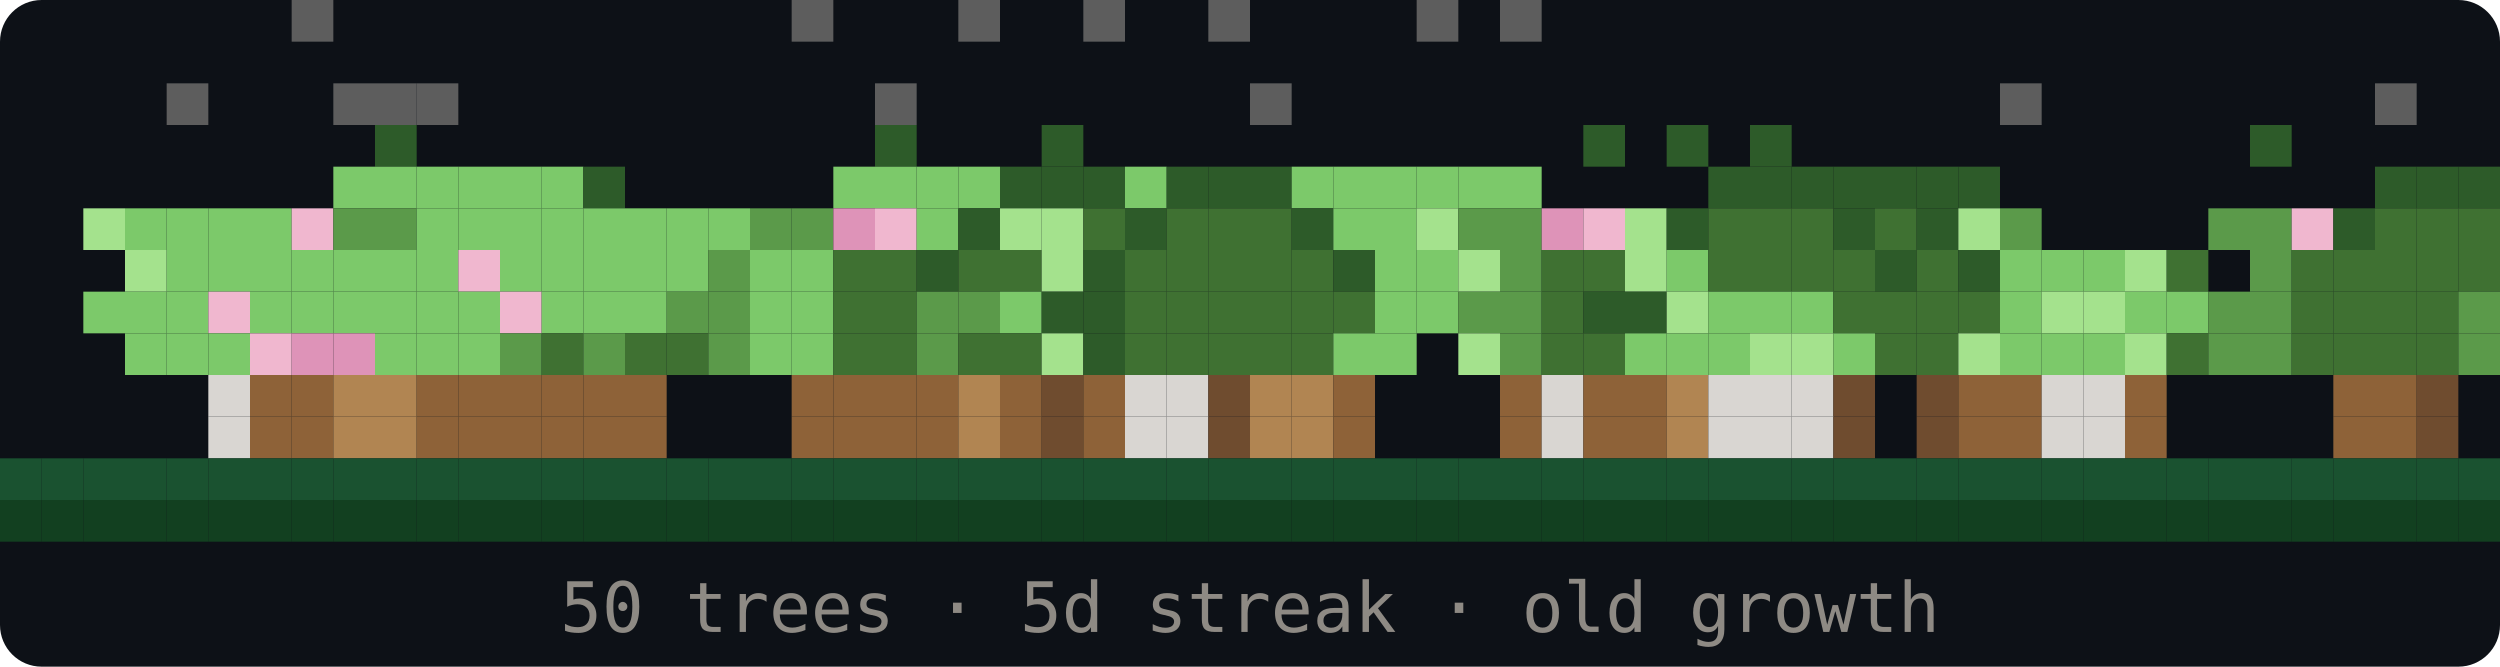
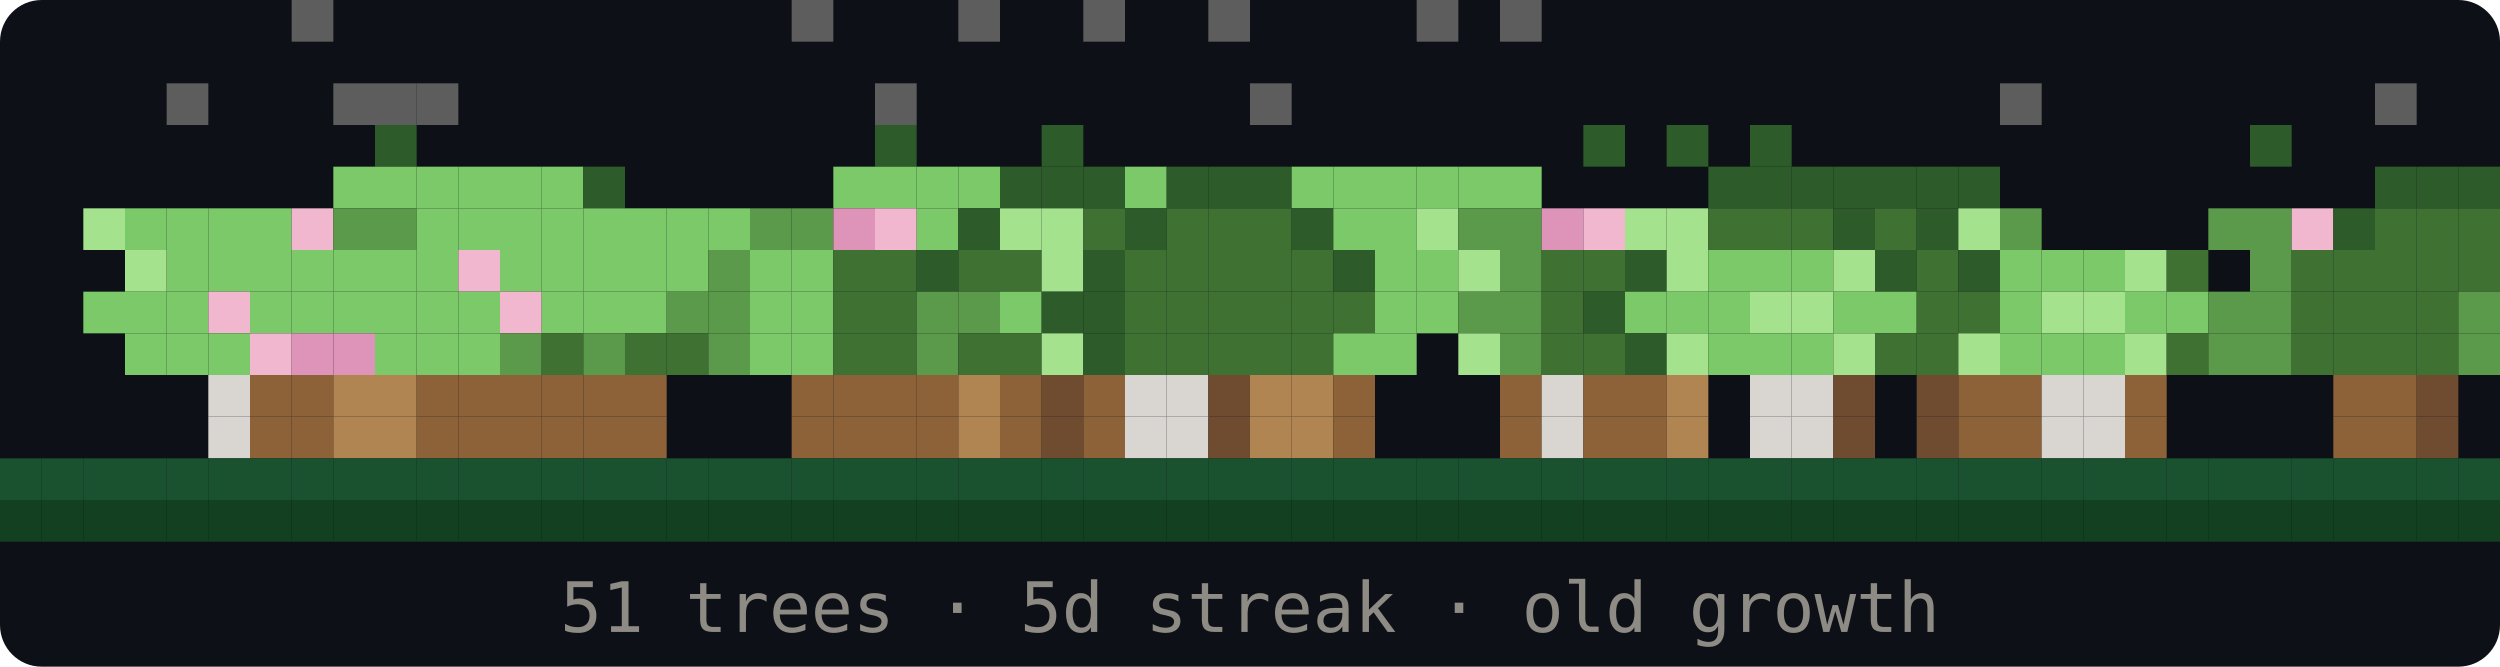
<svg xmlns="http://www.w3.org/2000/svg" width="360" height="96" viewBox="0 0 360 96">
  <rect width="360" height="96" fill="#0d1117" rx="6" />
  <rect x="42" y="0" width="6" height="6" fill="#5d5d5d" />
  <rect x="114" y="0" width="6" height="6" fill="#5d5d5d" />
  <rect x="138" y="0" width="6" height="6" fill="#5d5d5d" />
  <rect x="156" y="0" width="6" height="6" fill="#5d5d5d" />
  <rect x="174" y="0" width="6" height="6" fill="#5d5d5d" />
  <rect x="204" y="0" width="6" height="6" fill="#5d5d5d" />
  <rect x="216" y="0" width="6" height="6" fill="#5d5d5d" />
  <rect x="24" y="12" width="6" height="6" fill="#5d5d5d" />
  <rect x="48" y="12" width="6" height="6" fill="#5d5d5d" />
  <rect x="54" y="12" width="6" height="6" fill="#5d5d5d" />
  <rect x="60" y="12" width="6" height="6" fill="#5d5d5d" />
  <rect x="126" y="12" width="6" height="6" fill="#5d5d5d" />
  <rect x="180" y="12" width="6" height="6" fill="#5d5d5d" />
  <rect x="288" y="12" width="6" height="6" fill="#5d5d5d" />
  <rect x="342" y="12" width="6" height="6" fill="#5d5d5d" />
  <rect x="54" y="18" width="6" height="6" fill="#2d5b29" />
  <rect x="126" y="18" width="6" height="6" fill="#2d5b29" />
  <rect x="150" y="18" width="6" height="6" fill="#2d5b29" />
  <rect x="228" y="18" width="6" height="6" fill="#2d5b29" />
  <rect x="240" y="18" width="6" height="6" fill="#2d5b29" />
  <rect x="252" y="18" width="6" height="6" fill="#2d5b29" />
  <rect x="324" y="18" width="6" height="6" fill="#2d5b29" />
  <rect x="48" y="24" width="6" height="6" fill="#7cc96a" />
  <rect x="54" y="24" width="6" height="6" fill="#7cc96a" />
  <rect x="60" y="24" width="6" height="6" fill="#7cc96a" />
  <rect x="66" y="24" width="6" height="6" fill="#7cc96a" />
  <rect x="72" y="24" width="6" height="6" fill="#7cc96a" />
  <rect x="78" y="24" width="6" height="6" fill="#7cc96a" />
  <rect x="84" y="24" width="6" height="6" fill="#2d5b29" />
  <rect x="120" y="24" width="6" height="6" fill="#7cc96a" />
  <rect x="126" y="24" width="6" height="6" fill="#7cc96a" />
  <rect x="132" y="24" width="6" height="6" fill="#7cc96a" />
  <rect x="138" y="24" width="6" height="6" fill="#7cc96a" />
  <rect x="144" y="24" width="6" height="6" fill="#2d5b29" />
  <rect x="150" y="24" width="6" height="6" fill="#2d5b29" />
  <rect x="156" y="24" width="6" height="6" fill="#2d5b29" />
  <rect x="162" y="24" width="6" height="6" fill="#7cc96a" />
  <rect x="168" y="24" width="6" height="6" fill="#2d5b29" />
  <rect x="174" y="24" width="6" height="6" fill="#2d5b29" />
  <rect x="180" y="24" width="6" height="6" fill="#2d5b29" />
  <rect x="186" y="24" width="6" height="6" fill="#7cc96a" />
  <rect x="192" y="24" width="6" height="6" fill="#7cc96a" />
  <rect x="198" y="24" width="6" height="6" fill="#7cc96a" />
  <rect x="204" y="24" width="6" height="6" fill="#7cc96a" />
  <rect x="210" y="24" width="6" height="6" fill="#7cc96a" />
  <rect x="216" y="24" width="6" height="6" fill="#7cc96a" />
  <rect x="246" y="24" width="6" height="6" fill="#2d5b29" />
  <rect x="252" y="24" width="6" height="6" fill="#2d5b29" />
  <rect x="258" y="24" width="6" height="6" fill="#2d5b29" />
  <rect x="264" y="24" width="6" height="6" fill="#2d5b29" />
  <rect x="270" y="24" width="6" height="6" fill="#2d5b29" />
  <rect x="276" y="24" width="6" height="6" fill="#2d5b29" />
  <rect x="282" y="24" width="6" height="6" fill="#2d5b29" />
  <rect x="342" y="24" width="6" height="6" fill="#2d5b29" />
  <rect x="348" y="24" width="6" height="6" fill="#2d5b29" />
  <rect x="354" y="24" width="6" height="6" fill="#2d5b29" />
  <rect x="12" y="30" width="6" height="6" fill="#a4e28d" />
  <rect x="18" y="30" width="6" height="6" fill="#7cc96a" />
  <rect x="24" y="30" width="6" height="6" fill="#7cc96a" />
  <rect x="30" y="30" width="6" height="6" fill="#7cc96a" />
  <rect x="36" y="30" width="6" height="6" fill="#7cc96a" />
  <rect x="42" y="30" width="6" height="6" fill="#f0b7cf" />
  <rect x="48" y="30" width="6" height="6" fill="#5b9a4a" />
  <rect x="54" y="30" width="6" height="6" fill="#5b9a4a" />
  <rect x="60" y="30" width="6" height="6" fill="#7cc96a" />
  <rect x="66" y="30" width="6" height="6" fill="#7cc96a" />
  <rect x="72" y="30" width="6" height="6" fill="#7cc96a" />
  <rect x="78" y="30" width="6" height="6" fill="#7cc96a" />
  <rect x="84" y="30" width="6" height="6" fill="#7cc96a" />
  <rect x="90" y="30" width="6" height="6" fill="#7cc96a" />
  <rect x="96" y="30" width="6" height="6" fill="#7cc96a" />
  <rect x="102" y="30" width="6" height="6" fill="#7cc96a" />
  <rect x="108" y="30" width="6" height="6" fill="#5b9a4a" />
  <rect x="114" y="30" width="6" height="6" fill="#5b9a4a" />
  <rect x="120" y="30" width="6" height="6" fill="#de93b8" />
  <rect x="126" y="30" width="6" height="6" fill="#f0b7cf" />
  <rect x="132" y="30" width="6" height="6" fill="#7cc96a" />
  <rect x="138" y="30" width="6" height="6" fill="#2d5b29" />
  <rect x="144" y="30" width="6" height="6" fill="#a4e28d" />
  <rect x="150" y="30" width="6" height="6" fill="#a4e28d" />
  <rect x="156" y="30" width="6" height="6" fill="#3f7132" />
  <rect x="162" y="30" width="6" height="6" fill="#2d5b29" />
  <rect x="168" y="30" width="6" height="6" fill="#3f7132" />
  <rect x="174" y="30" width="6" height="6" fill="#3f7132" />
  <rect x="180" y="30" width="6" height="6" fill="#3f7132" />
  <rect x="186" y="30" width="6" height="6" fill="#2d5b29" />
  <rect x="192" y="30" width="6" height="6" fill="#7cc96a" />
  <rect x="198" y="30" width="6" height="6" fill="#7cc96a" />
  <rect x="204" y="30" width="6" height="6" fill="#a4e28d" />
  <rect x="210" y="30" width="6" height="6" fill="#5b9a4a" />
  <rect x="216" y="30" width="6" height="6" fill="#5b9a4a" />
  <rect x="222" y="30" width="6" height="6" fill="#de93b8" />
  <rect x="228" y="30" width="6" height="6" fill="#f0b7cf" />
  <rect x="234" y="30" width="6" height="6" fill="#a4e28d" />
-   <rect x="240" y="30" width="6" height="6" fill="#2d5b29" />
+   <rect x="240" y="30" width="6" height="6" fill="#a4e28d" />
  <rect x="246" y="30" width="6" height="6" fill="#3f7132" />
  <rect x="252" y="30" width="6" height="6" fill="#3f7132" />
  <rect x="258" y="30" width="6" height="6" fill="#3f7132" />
  <rect x="264" y="30" width="6" height="6" fill="#2d5b29" />
  <rect x="270" y="30" width="6" height="6" fill="#3f7132" />
  <rect x="276" y="30" width="6" height="6" fill="#2d5b29" />
  <rect x="282" y="30" width="6" height="6" fill="#a4e28d" />
  <rect x="288" y="30" width="6" height="6" fill="#5b9a4a" />
  <rect x="318" y="30" width="6" height="6" fill="#5b9a4a" />
  <rect x="324" y="30" width="6" height="6" fill="#5b9a4a" />
  <rect x="330" y="30" width="6" height="6" fill="#f0b7cf" />
  <rect x="336" y="30" width="6" height="6" fill="#2d5b29" />
  <rect x="342" y="30" width="6" height="6" fill="#3f7132" />
  <rect x="348" y="30" width="6" height="6" fill="#3f7132" />
  <rect x="354" y="30" width="6" height="6" fill="#3f7132" />
  <rect x="18" y="36" width="6" height="6" fill="#a4e28d" />
  <rect x="24" y="36" width="6" height="6" fill="#7cc96a" />
  <rect x="30" y="36" width="6" height="6" fill="#7cc96a" />
  <rect x="36" y="36" width="6" height="6" fill="#7cc96a" />
  <rect x="42" y="36" width="6" height="6" fill="#7cc96a" />
  <rect x="48" y="36" width="6" height="6" fill="#7cc96a" />
  <rect x="54" y="36" width="6" height="6" fill="#7cc96a" />
  <rect x="60" y="36" width="6" height="6" fill="#7cc96a" />
  <rect x="66" y="36" width="6" height="6" fill="#f0b7cf" />
  <rect x="72" y="36" width="6" height="6" fill="#7cc96a" />
  <rect x="78" y="36" width="6" height="6" fill="#7cc96a" />
  <rect x="84" y="36" width="6" height="6" fill="#7cc96a" />
  <rect x="90" y="36" width="6" height="6" fill="#7cc96a" />
  <rect x="96" y="36" width="6" height="6" fill="#7cc96a" />
  <rect x="102" y="36" width="6" height="6" fill="#5b9a4a" />
  <rect x="108" y="36" width="6" height="6" fill="#7cc96a" />
  <rect x="114" y="36" width="6" height="6" fill="#7cc96a" />
  <rect x="120" y="36" width="6" height="6" fill="#3f7132" />
  <rect x="126" y="36" width="6" height="6" fill="#3f7132" />
  <rect x="132" y="36" width="6" height="6" fill="#2d5b29" />
  <rect x="138" y="36" width="6" height="6" fill="#3f7132" />
  <rect x="144" y="36" width="6" height="6" fill="#3f7132" />
  <rect x="150" y="36" width="6" height="6" fill="#a4e28d" />
  <rect x="156" y="36" width="6" height="6" fill="#2d5b29" />
  <rect x="162" y="36" width="6" height="6" fill="#3f7132" />
  <rect x="168" y="36" width="6" height="6" fill="#3f7132" />
  <rect x="174" y="36" width="6" height="6" fill="#3f7132" />
  <rect x="180" y="36" width="6" height="6" fill="#3f7132" />
  <rect x="186" y="36" width="6" height="6" fill="#3f7132" />
  <rect x="192" y="36" width="6" height="6" fill="#2d5b29" />
  <rect x="198" y="36" width="6" height="6" fill="#7cc96a" />
  <rect x="204" y="36" width="6" height="6" fill="#7cc96a" />
  <rect x="210" y="36" width="6" height="6" fill="#a4e28d" />
  <rect x="216" y="36" width="6" height="6" fill="#5b9a4a" />
  <rect x="222" y="36" width="6" height="6" fill="#3f7132" />
  <rect x="228" y="36" width="6" height="6" fill="#3f7132" />
-   <rect x="234" y="36" width="6" height="6" fill="#a4e28d" />
-   <rect x="240" y="36" width="6" height="6" fill="#7cc96a" />
-   <rect x="246" y="36" width="6" height="6" fill="#3f7132" />
-   <rect x="252" y="36" width="6" height="6" fill="#3f7132" />
-   <rect x="258" y="36" width="6" height="6" fill="#3f7132" />
-   <rect x="264" y="36" width="6" height="6" fill="#3f7132" />
+   <rect x="234" y="36" width="6" height="6" fill="#2d5b29" />
+   <rect x="240" y="36" width="6" height="6" fill="#a4e28d" />
+   <rect x="246" y="36" width="6" height="6" fill="#7cc96a" />
+   <rect x="252" y="36" width="6" height="6" fill="#7cc96a" />
+   <rect x="258" y="36" width="6" height="6" fill="#7cc96a" />
+   <rect x="264" y="36" width="6" height="6" fill="#a4e28d" />
  <rect x="270" y="36" width="6" height="6" fill="#2d5b29" />
  <rect x="276" y="36" width="6" height="6" fill="#3f7132" />
  <rect x="282" y="36" width="6" height="6" fill="#2d5b29" />
  <rect x="288" y="36" width="6" height="6" fill="#7cc96a" />
  <rect x="294" y="36" width="6" height="6" fill="#7cc96a" />
  <rect x="300" y="36" width="6" height="6" fill="#7cc96a" />
  <rect x="306" y="36" width="6" height="6" fill="#a4e28d" />
  <rect x="312" y="36" width="6" height="6" fill="#3f7132" />
  <rect x="324" y="36" width="6" height="6" fill="#5b9a4a" />
  <rect x="330" y="36" width="6" height="6" fill="#3f7132" />
  <rect x="336" y="36" width="6" height="6" fill="#3f7132" />
  <rect x="342" y="36" width="6" height="6" fill="#3f7132" />
  <rect x="348" y="36" width="6" height="6" fill="#3f7132" />
  <rect x="354" y="36" width="6" height="6" fill="#3f7132" />
  <rect x="12" y="42" width="6" height="6" fill="#7cc96a" />
  <rect x="18" y="42" width="6" height="6" fill="#7cc96a" />
  <rect x="24" y="42" width="6" height="6" fill="#7cc96a" />
  <rect x="30" y="42" width="6" height="6" fill="#f0b7cf" />
  <rect x="36" y="42" width="6" height="6" fill="#7cc96a" />
  <rect x="42" y="42" width="6" height="6" fill="#7cc96a" />
  <rect x="48" y="42" width="6" height="6" fill="#7cc96a" />
  <rect x="54" y="42" width="6" height="6" fill="#7cc96a" />
  <rect x="60" y="42" width="6" height="6" fill="#7cc96a" />
  <rect x="66" y="42" width="6" height="6" fill="#7cc96a" />
  <rect x="72" y="42" width="6" height="6" fill="#f0b7cf" />
  <rect x="78" y="42" width="6" height="6" fill="#7cc96a" />
  <rect x="84" y="42" width="6" height="6" fill="#7cc96a" />
  <rect x="90" y="42" width="6" height="6" fill="#7cc96a" />
  <rect x="96" y="42" width="6" height="6" fill="#5b9a4a" />
  <rect x="102" y="42" width="6" height="6" fill="#5b9a4a" />
  <rect x="108" y="42" width="6" height="6" fill="#7cc96a" />
  <rect x="114" y="42" width="6" height="6" fill="#7cc96a" />
  <rect x="120" y="42" width="6" height="6" fill="#3f7132" />
  <rect x="126" y="42" width="6" height="6" fill="#3f7132" />
  <rect x="132" y="42" width="6" height="6" fill="#5b9a4a" />
  <rect x="138" y="42" width="6" height="6" fill="#5b9a4a" />
  <rect x="144" y="42" width="6" height="6" fill="#7cc96a" />
  <rect x="150" y="42" width="6" height="6" fill="#2d5b29" />
  <rect x="156" y="42" width="6" height="6" fill="#2d5b29" />
  <rect x="162" y="42" width="6" height="6" fill="#3f7132" />
  <rect x="168" y="42" width="6" height="6" fill="#3f7132" />
  <rect x="174" y="42" width="6" height="6" fill="#3f7132" />
  <rect x="180" y="42" width="6" height="6" fill="#3f7132" />
  <rect x="186" y="42" width="6" height="6" fill="#3f7132" />
  <rect x="192" y="42" width="6" height="6" fill="#3f7132" />
  <rect x="198" y="42" width="6" height="6" fill="#7cc96a" />
  <rect x="204" y="42" width="6" height="6" fill="#7cc96a" />
  <rect x="210" y="42" width="6" height="6" fill="#5b9a4a" />
  <rect x="216" y="42" width="6" height="6" fill="#5b9a4a" />
  <rect x="222" y="42" width="6" height="6" fill="#3f7132" />
  <rect x="228" y="42" width="6" height="6" fill="#2d5b29" />
-   <rect x="234" y="42" width="6" height="6" fill="#2d5b29" />
-   <rect x="240" y="42" width="6" height="6" fill="#a4e28d" />
+   <rect x="234" y="42" width="6" height="6" fill="#7cc96a" />
+   <rect x="240" y="42" width="6" height="6" fill="#7cc96a" />
  <rect x="246" y="42" width="6" height="6" fill="#7cc96a" />
-   <rect x="252" y="42" width="6" height="6" fill="#7cc96a" />
-   <rect x="258" y="42" width="6" height="6" fill="#7cc96a" />
-   <rect x="264" y="42" width="6" height="6" fill="#3f7132" />
-   <rect x="270" y="42" width="6" height="6" fill="#3f7132" />
+   <rect x="252" y="42" width="6" height="6" fill="#a4e28d" />
+   <rect x="258" y="42" width="6" height="6" fill="#a4e28d" />
+   <rect x="264" y="42" width="6" height="6" fill="#7cc96a" />
+   <rect x="270" y="42" width="6" height="6" fill="#7cc96a" />
  <rect x="276" y="42" width="6" height="6" fill="#3f7132" />
  <rect x="282" y="42" width="6" height="6" fill="#3f7132" />
  <rect x="288" y="42" width="6" height="6" fill="#7cc96a" />
  <rect x="294" y="42" width="6" height="6" fill="#a4e28d" />
  <rect x="300" y="42" width="6" height="6" fill="#a4e28d" />
  <rect x="306" y="42" width="6" height="6" fill="#7cc96a" />
  <rect x="312" y="42" width="6" height="6" fill="#7cc96a" />
  <rect x="318" y="42" width="6" height="6" fill="#5b9a4a" />
  <rect x="324" y="42" width="6" height="6" fill="#5b9a4a" />
  <rect x="330" y="42" width="6" height="6" fill="#3f7132" />
  <rect x="336" y="42" width="6" height="6" fill="#3f7132" />
  <rect x="342" y="42" width="6" height="6" fill="#3f7132" />
  <rect x="348" y="42" width="6" height="6" fill="#3f7132" />
  <rect x="354" y="42" width="6" height="6" fill="#5b9a4a" />
  <rect x="18" y="48" width="6" height="6" fill="#7cc96a" />
  <rect x="24" y="48" width="6" height="6" fill="#7cc96a" />
  <rect x="30" y="48" width="6" height="6" fill="#7cc96a" />
  <rect x="36" y="48" width="6" height="6" fill="#f0b7cf" />
  <rect x="42" y="48" width="6" height="6" fill="#de93b8" />
  <rect x="48" y="48" width="6" height="6" fill="#de93b8" />
  <rect x="54" y="48" width="6" height="6" fill="#7cc96a" />
  <rect x="60" y="48" width="6" height="6" fill="#7cc96a" />
  <rect x="66" y="48" width="6" height="6" fill="#7cc96a" />
  <rect x="72" y="48" width="6" height="6" fill="#5b9a4a" />
  <rect x="78" y="48" width="6" height="6" fill="#3f7132" />
  <rect x="84" y="48" width="6" height="6" fill="#5b9a4a" />
  <rect x="90" y="48" width="6" height="6" fill="#3f7132" />
  <rect x="96" y="48" width="6" height="6" fill="#3f7132" />
  <rect x="102" y="48" width="6" height="6" fill="#5b9a4a" />
  <rect x="108" y="48" width="6" height="6" fill="#7cc96a" />
  <rect x="114" y="48" width="6" height="6" fill="#7cc96a" />
  <rect x="120" y="48" width="6" height="6" fill="#3f7132" />
  <rect x="126" y="48" width="6" height="6" fill="#3f7132" />
  <rect x="132" y="48" width="6" height="6" fill="#5b9a4a" />
  <rect x="138" y="48" width="6" height="6" fill="#3f7132" />
  <rect x="144" y="48" width="6" height="6" fill="#3f7132" />
  <rect x="150" y="48" width="6" height="6" fill="#a4e28d" />
  <rect x="156" y="48" width="6" height="6" fill="#2d5b29" />
  <rect x="162" y="48" width="6" height="6" fill="#3f7132" />
  <rect x="168" y="48" width="6" height="6" fill="#3f7132" />
  <rect x="174" y="48" width="6" height="6" fill="#3f7132" />
  <rect x="180" y="48" width="6" height="6" fill="#3f7132" />
  <rect x="186" y="48" width="6" height="6" fill="#3f7132" />
  <rect x="192" y="48" width="6" height="6" fill="#7cc96a" />
  <rect x="198" y="48" width="6" height="6" fill="#7cc96a" />
  <rect x="210" y="48" width="6" height="6" fill="#a4e28d" />
  <rect x="216" y="48" width="6" height="6" fill="#5b9a4a" />
  <rect x="222" y="48" width="6" height="6" fill="#3f7132" />
  <rect x="228" y="48" width="6" height="6" fill="#3f7132" />
-   <rect x="234" y="48" width="6" height="6" fill="#7cc96a" />
-   <rect x="240" y="48" width="6" height="6" fill="#7cc96a" />
+   <rect x="234" y="48" width="6" height="6" fill="#2d5b29" />
+   <rect x="240" y="48" width="6" height="6" fill="#a4e28d" />
  <rect x="246" y="48" width="6" height="6" fill="#7cc96a" />
-   <rect x="252" y="48" width="6" height="6" fill="#a4e28d" />
-   <rect x="258" y="48" width="6" height="6" fill="#a4e28d" />
-   <rect x="264" y="48" width="6" height="6" fill="#7cc96a" />
+   <rect x="252" y="48" width="6" height="6" fill="#7cc96a" />
+   <rect x="258" y="48" width="6" height="6" fill="#7cc96a" />
+   <rect x="264" y="48" width="6" height="6" fill="#a4e28d" />
  <rect x="270" y="48" width="6" height="6" fill="#3f7132" />
  <rect x="276" y="48" width="6" height="6" fill="#3f7132" />
  <rect x="282" y="48" width="6" height="6" fill="#a4e28d" />
  <rect x="288" y="48" width="6" height="6" fill="#7cc96a" />
  <rect x="294" y="48" width="6" height="6" fill="#7cc96a" />
  <rect x="300" y="48" width="6" height="6" fill="#7cc96a" />
  <rect x="306" y="48" width="6" height="6" fill="#a4e28d" />
  <rect x="312" y="48" width="6" height="6" fill="#3f7132" />
  <rect x="318" y="48" width="6" height="6" fill="#5b9a4a" />
  <rect x="324" y="48" width="6" height="6" fill="#5b9a4a" />
  <rect x="330" y="48" width="6" height="6" fill="#3f7132" />
  <rect x="336" y="48" width="6" height="6" fill="#3f7132" />
  <rect x="342" y="48" width="6" height="6" fill="#3f7132" />
  <rect x="348" y="48" width="6" height="6" fill="#3f7132" />
  <rect x="354" y="48" width="6" height="6" fill="#5b9a4a" />
  <rect x="30" y="54" width="6" height="6" fill="#d9d6d2" />
  <rect x="36" y="54" width="6" height="6" fill="#8e6238" />
  <rect x="42" y="54" width="6" height="6" fill="#8e6238" />
  <rect x="48" y="54" width="6" height="6" fill="#b18552" />
  <rect x="54" y="54" width="6" height="6" fill="#b18552" />
  <rect x="60" y="54" width="6" height="6" fill="#8e6238" />
  <rect x="66" y="54" width="6" height="6" fill="#8e6238" />
  <rect x="72" y="54" width="6" height="6" fill="#8e6238" />
  <rect x="78" y="54" width="6" height="6" fill="#8e6238" />
  <rect x="84" y="54" width="6" height="6" fill="#8e6238" />
  <rect x="90" y="54" width="6" height="6" fill="#8e6238" />
  <rect x="114" y="54" width="6" height="6" fill="#8e6238" />
  <rect x="120" y="54" width="6" height="6" fill="#8e6238" />
  <rect x="126" y="54" width="6" height="6" fill="#8e6238" />
  <rect x="132" y="54" width="6" height="6" fill="#8e6238" />
  <rect x="138" y="54" width="6" height="6" fill="#b18552" />
  <rect x="144" y="54" width="6" height="6" fill="#8e6238" />
  <rect x="150" y="54" width="6" height="6" fill="#6f4c2f" />
  <rect x="156" y="54" width="6" height="6" fill="#8e6238" />
  <rect x="162" y="54" width="6" height="6" fill="#d9d6d2" />
  <rect x="168" y="54" width="6" height="6" fill="#d9d6d2" />
  <rect x="174" y="54" width="6" height="6" fill="#6f4c2f" />
  <rect x="180" y="54" width="6" height="6" fill="#b18552" />
  <rect x="186" y="54" width="6" height="6" fill="#b18552" />
  <rect x="192" y="54" width="6" height="6" fill="#8e6238" />
  <rect x="216" y="54" width="6" height="6" fill="#8e6238" />
  <rect x="222" y="54" width="6" height="6" fill="#d9d6d2" />
  <rect x="228" y="54" width="6" height="6" fill="#8e6238" />
  <rect x="234" y="54" width="6" height="6" fill="#8e6238" />
  <rect x="240" y="54" width="6" height="6" fill="#b18552" />
-   <rect x="246" y="54" width="6" height="6" fill="#d9d6d2" />
  <rect x="252" y="54" width="6" height="6" fill="#d9d6d2" />
  <rect x="258" y="54" width="6" height="6" fill="#d9d6d2" />
  <rect x="264" y="54" width="6" height="6" fill="#6f4c2f" />
  <rect x="276" y="54" width="6" height="6" fill="#6f4c2f" />
  <rect x="282" y="54" width="6" height="6" fill="#8e6238" />
  <rect x="288" y="54" width="6" height="6" fill="#8e6238" />
  <rect x="294" y="54" width="6" height="6" fill="#d9d6d2" />
  <rect x="300" y="54" width="6" height="6" fill="#d9d6d2" />
  <rect x="306" y="54" width="6" height="6" fill="#8e6238" />
  <rect x="336" y="54" width="6" height="6" fill="#8e6238" />
  <rect x="342" y="54" width="6" height="6" fill="#8e6238" />
  <rect x="348" y="54" width="6" height="6" fill="#6f4c2f" />
  <rect x="30" y="60" width="6" height="6" fill="#d9d6d2" />
  <rect x="36" y="60" width="6" height="6" fill="#8e6238" />
  <rect x="42" y="60" width="6" height="6" fill="#8e6238" />
  <rect x="48" y="60" width="6" height="6" fill="#b18552" />
  <rect x="54" y="60" width="6" height="6" fill="#b18552" />
  <rect x="60" y="60" width="6" height="6" fill="#8e6238" />
  <rect x="66" y="60" width="6" height="6" fill="#8e6238" />
  <rect x="72" y="60" width="6" height="6" fill="#8e6238" />
  <rect x="78" y="60" width="6" height="6" fill="#8e6238" />
  <rect x="84" y="60" width="6" height="6" fill="#8e6238" />
  <rect x="90" y="60" width="6" height="6" fill="#8e6238" />
  <rect x="114" y="60" width="6" height="6" fill="#8e6238" />
  <rect x="120" y="60" width="6" height="6" fill="#8e6238" />
  <rect x="126" y="60" width="6" height="6" fill="#8e6238" />
  <rect x="132" y="60" width="6" height="6" fill="#8e6238" />
  <rect x="138" y="60" width="6" height="6" fill="#b18552" />
  <rect x="144" y="60" width="6" height="6" fill="#8e6238" />
  <rect x="150" y="60" width="6" height="6" fill="#6f4c2f" />
  <rect x="156" y="60" width="6" height="6" fill="#8e6238" />
  <rect x="162" y="60" width="6" height="6" fill="#d9d6d2" />
  <rect x="168" y="60" width="6" height="6" fill="#d9d6d2" />
  <rect x="174" y="60" width="6" height="6" fill="#6f4c2f" />
  <rect x="180" y="60" width="6" height="6" fill="#b18552" />
  <rect x="186" y="60" width="6" height="6" fill="#b18552" />
  <rect x="192" y="60" width="6" height="6" fill="#8e6238" />
  <rect x="216" y="60" width="6" height="6" fill="#8e6238" />
  <rect x="222" y="60" width="6" height="6" fill="#d9d6d2" />
  <rect x="228" y="60" width="6" height="6" fill="#8e6238" />
  <rect x="234" y="60" width="6" height="6" fill="#8e6238" />
  <rect x="240" y="60" width="6" height="6" fill="#b18552" />
-   <rect x="246" y="60" width="6" height="6" fill="#d9d6d2" />
  <rect x="252" y="60" width="6" height="6" fill="#d9d6d2" />
  <rect x="258" y="60" width="6" height="6" fill="#d9d6d2" />
  <rect x="264" y="60" width="6" height="6" fill="#6f4c2f" />
  <rect x="276" y="60" width="6" height="6" fill="#6f4c2f" />
  <rect x="282" y="60" width="6" height="6" fill="#8e6238" />
  <rect x="288" y="60" width="6" height="6" fill="#8e6238" />
  <rect x="294" y="60" width="6" height="6" fill="#d9d6d2" />
  <rect x="300" y="60" width="6" height="6" fill="#d9d6d2" />
  <rect x="306" y="60" width="6" height="6" fill="#8e6238" />
  <rect x="336" y="60" width="6" height="6" fill="#8e6238" />
  <rect x="342" y="60" width="6" height="6" fill="#8e6238" />
  <rect x="348" y="60" width="6" height="6" fill="#6f4c2f" />
  <rect x="0" y="66" width="6" height="6" fill="#1a5230" />
  <rect x="6" y="66" width="6" height="6" fill="#1a5230" />
  <rect x="12" y="66" width="6" height="6" fill="#1a5230" />
  <rect x="18" y="66" width="6" height="6" fill="#1a5230" />
  <rect x="24" y="66" width="6" height="6" fill="#1a5230" />
  <rect x="30" y="66" width="6" height="6" fill="#1a5230" />
  <rect x="36" y="66" width="6" height="6" fill="#1a5230" />
  <rect x="42" y="66" width="6" height="6" fill="#1a5230" />
  <rect x="48" y="66" width="6" height="6" fill="#1a5230" />
  <rect x="54" y="66" width="6" height="6" fill="#1a5230" />
  <rect x="60" y="66" width="6" height="6" fill="#1a5230" />
  <rect x="66" y="66" width="6" height="6" fill="#1a5230" />
  <rect x="72" y="66" width="6" height="6" fill="#1a5230" />
  <rect x="78" y="66" width="6" height="6" fill="#1a5230" />
  <rect x="84" y="66" width="6" height="6" fill="#1a5230" />
  <rect x="90" y="66" width="6" height="6" fill="#1a5230" />
  <rect x="96" y="66" width="6" height="6" fill="#1a5230" />
  <rect x="102" y="66" width="6" height="6" fill="#1a5230" />
  <rect x="108" y="66" width="6" height="6" fill="#1a5230" />
  <rect x="114" y="66" width="6" height="6" fill="#1a5230" />
  <rect x="120" y="66" width="6" height="6" fill="#1a5230" />
  <rect x="126" y="66" width="6" height="6" fill="#1a5230" />
  <rect x="132" y="66" width="6" height="6" fill="#1a5230" />
  <rect x="138" y="66" width="6" height="6" fill="#1a5230" />
  <rect x="144" y="66" width="6" height="6" fill="#1a5230" />
  <rect x="150" y="66" width="6" height="6" fill="#1a5230" />
  <rect x="156" y="66" width="6" height="6" fill="#1a5230" />
  <rect x="162" y="66" width="6" height="6" fill="#1a5230" />
  <rect x="168" y="66" width="6" height="6" fill="#1a5230" />
  <rect x="174" y="66" width="6" height="6" fill="#1a5230" />
  <rect x="180" y="66" width="6" height="6" fill="#1a5230" />
  <rect x="186" y="66" width="6" height="6" fill="#1a5230" />
  <rect x="192" y="66" width="6" height="6" fill="#1a5230" />
  <rect x="198" y="66" width="6" height="6" fill="#1a5230" />
  <rect x="204" y="66" width="6" height="6" fill="#1a5230" />
  <rect x="210" y="66" width="6" height="6" fill="#1a5230" />
  <rect x="216" y="66" width="6" height="6" fill="#1a5230" />
  <rect x="222" y="66" width="6" height="6" fill="#1a5230" />
  <rect x="228" y="66" width="6" height="6" fill="#1a5230" />
  <rect x="234" y="66" width="6" height="6" fill="#1a5230" />
  <rect x="240" y="66" width="6" height="6" fill="#1a5230" />
  <rect x="246" y="66" width="6" height="6" fill="#1a5230" />
  <rect x="252" y="66" width="6" height="6" fill="#1a5230" />
  <rect x="258" y="66" width="6" height="6" fill="#1a5230" />
  <rect x="264" y="66" width="6" height="6" fill="#1a5230" />
  <rect x="270" y="66" width="6" height="6" fill="#1a5230" />
  <rect x="276" y="66" width="6" height="6" fill="#1a5230" />
  <rect x="282" y="66" width="6" height="6" fill="#1a5230" />
  <rect x="288" y="66" width="6" height="6" fill="#1a5230" />
  <rect x="294" y="66" width="6" height="6" fill="#1a5230" />
  <rect x="300" y="66" width="6" height="6" fill="#1a5230" />
  <rect x="306" y="66" width="6" height="6" fill="#1a5230" />
  <rect x="312" y="66" width="6" height="6" fill="#1a5230" />
  <rect x="318" y="66" width="6" height="6" fill="#1a5230" />
  <rect x="324" y="66" width="6" height="6" fill="#1a5230" />
  <rect x="330" y="66" width="6" height="6" fill="#1a5230" />
  <rect x="336" y="66" width="6" height="6" fill="#1a5230" />
  <rect x="342" y="66" width="6" height="6" fill="#1a5230" />
  <rect x="348" y="66" width="6" height="6" fill="#1a5230" />
  <rect x="354" y="66" width="6" height="6" fill="#1a5230" />
  <rect x="0" y="72" width="6" height="6" fill="#124020" />
  <rect x="6" y="72" width="6" height="6" fill="#124020" />
  <rect x="12" y="72" width="6" height="6" fill="#124020" />
  <rect x="18" y="72" width="6" height="6" fill="#124020" />
  <rect x="24" y="72" width="6" height="6" fill="#124020" />
  <rect x="30" y="72" width="6" height="6" fill="#124020" />
  <rect x="36" y="72" width="6" height="6" fill="#124020" />
  <rect x="42" y="72" width="6" height="6" fill="#124020" />
  <rect x="48" y="72" width="6" height="6" fill="#124020" />
  <rect x="54" y="72" width="6" height="6" fill="#124020" />
  <rect x="60" y="72" width="6" height="6" fill="#124020" />
  <rect x="66" y="72" width="6" height="6" fill="#124020" />
  <rect x="72" y="72" width="6" height="6" fill="#124020" />
  <rect x="78" y="72" width="6" height="6" fill="#124020" />
  <rect x="84" y="72" width="6" height="6" fill="#124020" />
  <rect x="90" y="72" width="6" height="6" fill="#124020" />
  <rect x="96" y="72" width="6" height="6" fill="#124020" />
  <rect x="102" y="72" width="6" height="6" fill="#124020" />
  <rect x="108" y="72" width="6" height="6" fill="#124020" />
  <rect x="114" y="72" width="6" height="6" fill="#124020" />
  <rect x="120" y="72" width="6" height="6" fill="#124020" />
  <rect x="126" y="72" width="6" height="6" fill="#124020" />
  <rect x="132" y="72" width="6" height="6" fill="#124020" />
  <rect x="138" y="72" width="6" height="6" fill="#124020" />
  <rect x="144" y="72" width="6" height="6" fill="#124020" />
  <rect x="150" y="72" width="6" height="6" fill="#124020" />
  <rect x="156" y="72" width="6" height="6" fill="#124020" />
  <rect x="162" y="72" width="6" height="6" fill="#124020" />
  <rect x="168" y="72" width="6" height="6" fill="#124020" />
  <rect x="174" y="72" width="6" height="6" fill="#124020" />
  <rect x="180" y="72" width="6" height="6" fill="#124020" />
  <rect x="186" y="72" width="6" height="6" fill="#124020" />
  <rect x="192" y="72" width="6" height="6" fill="#124020" />
  <rect x="198" y="72" width="6" height="6" fill="#124020" />
  <rect x="204" y="72" width="6" height="6" fill="#124020" />
  <rect x="210" y="72" width="6" height="6" fill="#124020" />
  <rect x="216" y="72" width="6" height="6" fill="#124020" />
  <rect x="222" y="72" width="6" height="6" fill="#124020" />
  <rect x="228" y="72" width="6" height="6" fill="#124020" />
  <rect x="234" y="72" width="6" height="6" fill="#124020" />
  <rect x="240" y="72" width="6" height="6" fill="#124020" />
  <rect x="246" y="72" width="6" height="6" fill="#124020" />
  <rect x="252" y="72" width="6" height="6" fill="#124020" />
  <rect x="258" y="72" width="6" height="6" fill="#124020" />
  <rect x="264" y="72" width="6" height="6" fill="#124020" />
  <rect x="270" y="72" width="6" height="6" fill="#124020" />
  <rect x="276" y="72" width="6" height="6" fill="#124020" />
  <rect x="282" y="72" width="6" height="6" fill="#124020" />
  <rect x="288" y="72" width="6" height="6" fill="#124020" />
  <rect x="294" y="72" width="6" height="6" fill="#124020" />
  <rect x="300" y="72" width="6" height="6" fill="#124020" />
  <rect x="306" y="72" width="6" height="6" fill="#124020" />
  <rect x="312" y="72" width="6" height="6" fill="#124020" />
  <rect x="318" y="72" width="6" height="6" fill="#124020" />
  <rect x="324" y="72" width="6" height="6" fill="#124020" />
  <rect x="330" y="72" width="6" height="6" fill="#124020" />
  <rect x="336" y="72" width="6" height="6" fill="#124020" />
  <rect x="342" y="72" width="6" height="6" fill="#124020" />
  <rect x="348" y="72" width="6" height="6" fill="#124020" />
  <rect x="354" y="72" width="6" height="6" fill="#124020" />
-   <text x="180" y="91" text-anchor="middle" fill="#8e8a84" font-family="monospace" font-size="10">50 trees · 5d streak · old growth</text>
+   <text x="180" y="91" text-anchor="middle" fill="#8e8a84" font-family="monospace" font-size="10">51 trees · 5d streak · old growth</text>
</svg>
